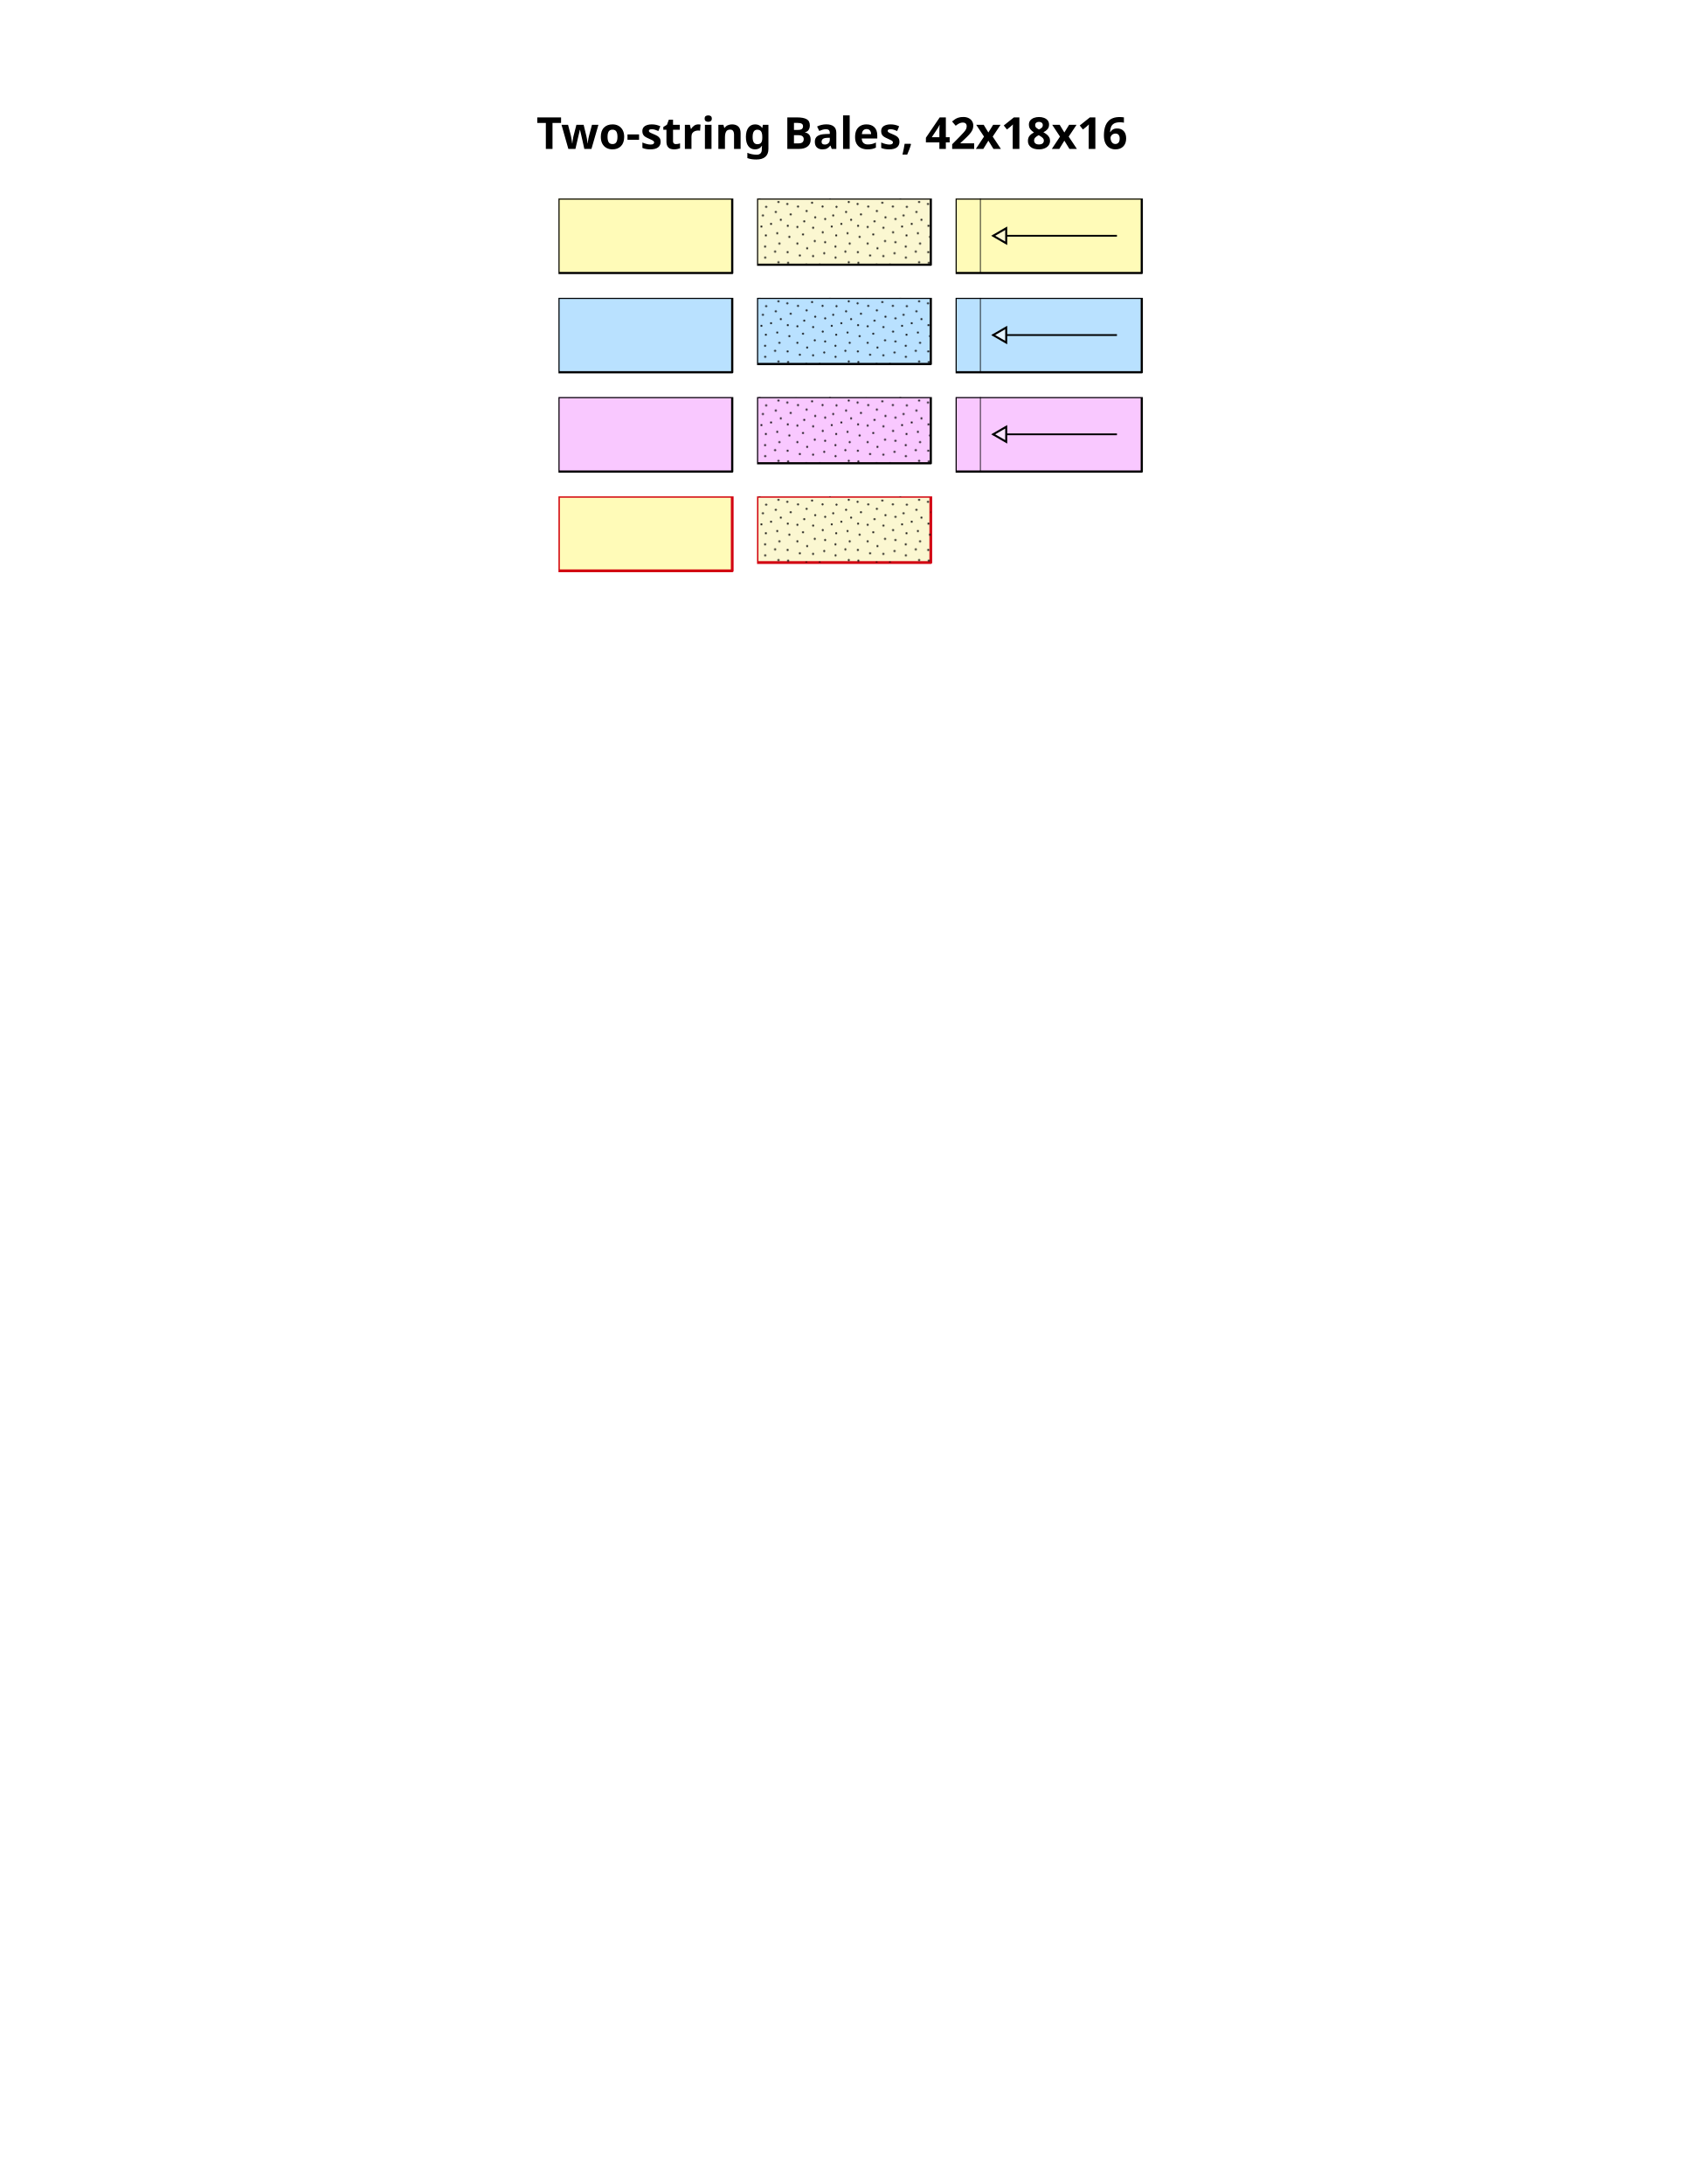
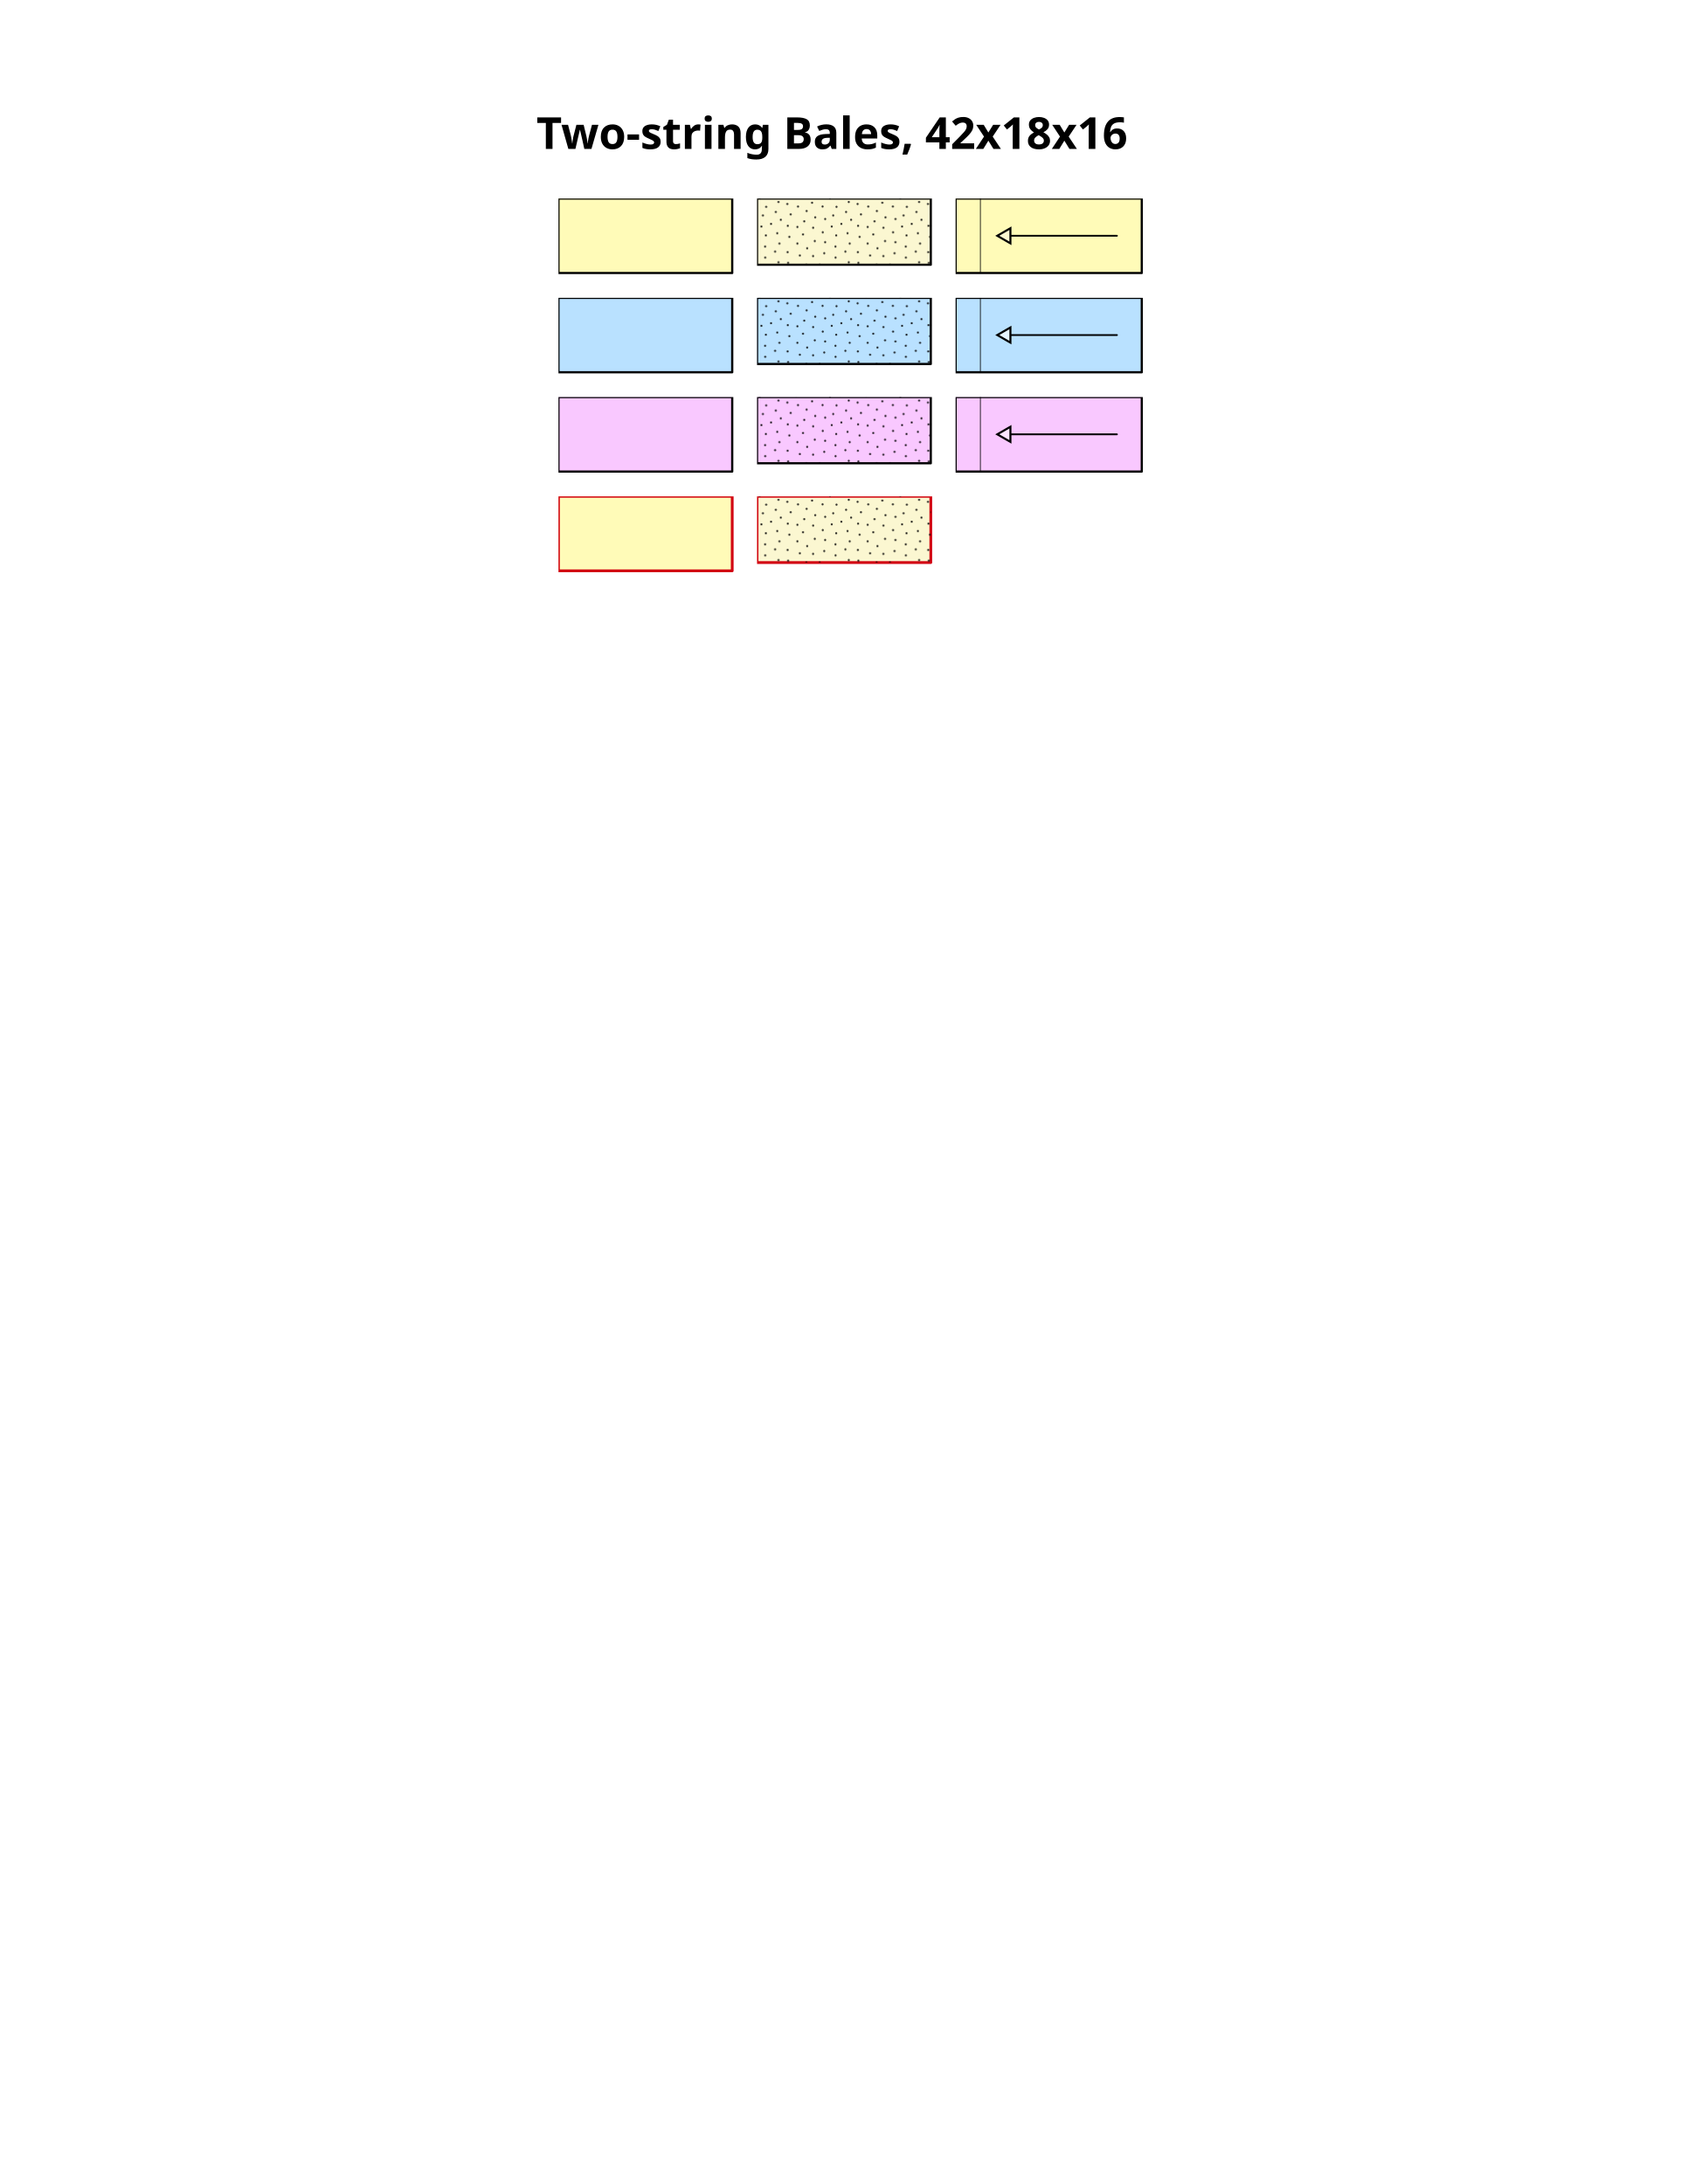
<svg xmlns="http://www.w3.org/2000/svg" xmlns:xlink="http://www.w3.org/1999/xlink" width="8.5in" height="11in" viewBox="0 0 816 1056" version="1.1" id="svg8">
  <defs id="defs2">
    <symbol id="bale-1-42x18x16">
      <rect id="rect10376" y="0" x="0" style="opacity:1;fill:#fffbb8;fill-opacity:1;stroke:#000000;stroke-width:1.067;stroke-linecap:round;stroke-linejoin:round;stroke-miterlimit:4" width="84" height="36" />
    </symbol>
    <symbol id="bale-1-edge-42x18x16">
      <rect height="32" width="84" style="opacity:1;fill:#fbf7d1;fill-opacity:1;stroke:#000000;stroke-width:1.067;stroke-linecap:round;stroke-linejoin:round;stroke-miterlimit:4" x="0" y="0" id="rect10" />
      <rect height="32" width="84" style="opacity:1;fill:url(#pattern10961);fill-opacity:0.8;stroke:none" x="0" y="0" id="rect12" />
    </symbol>
    <symbol id="bale-1-leaner-42x18x16">
      <rect style="fill:#fffbb8;fill-opacity:1;stroke:#000000;stroke-width:1.067;stroke-linecap:butt;stroke-linejoin:round;stroke-miterlimit:4;stroke-dasharray:none;stroke-opacity:1" width="90" height="36" x="0" y="0" id="rect17" />
-       <path d="M 78,18 H 18" style="fill:none;fill-opacity:1;stroke:#000000;stroke-width:0.853;stroke-linecap:butt;stroke-linejoin:miter;stroke-miterlimit:4;stroke-dasharray:none;stroke-opacity:1;marker-start:none;marker-end:url(#EmptyTriangleOutL-1)" id="path19" />
      <path style="fill:none;fill-opacity:0.75;fill-rule:evenodd;stroke:#000000;stroke-width:0.64;stroke-linecap:butt;stroke-linejoin:miter;stroke-miterlimit:4;stroke-dasharray:none;stroke-opacity:0.553" d="M 12,0 V 36" id="path21" />
+       <g id="g17">
+         <path style="fill:none;stroke:#000000;stroke-width:0.853;stroke-linecap:round;stroke-miterlimit:4;stroke-opacity:1" d="M 78,18 H 25.714" id="path13" />
+         <path d="m 20.147,18 6.348,3.669 v -7.339 z" style="fill:#fbf7d1;fill-rule:evenodd;stroke:#000000;stroke-width:0.734pt" id="path15" />
+       </g>
    </symbol>
    <symbol id="bale-2-42x18x16">
      <rect y="0" x="0" style="opacity:1;fill:#b9e1ff;fill-opacity:1;stroke:#000000;stroke-width:1.067;stroke-linecap:round;stroke-linejoin:round;stroke-miterlimit:4" width="84" height="36" id="rect26" />
    </symbol>
    <symbol id="bale-2-edge-42x18x16">
      <rect y="0" x="0" style="opacity:1;fill:#b9e1ff;fill-opacity:1;stroke:#000000;stroke-width:1.067;stroke-linecap:round;stroke-linejoin:round;stroke-miterlimit:4;stroke-dasharray:none;stroke-dashoffset:0;stroke-opacity:1" width="84" height="32" id="rect31" />
      <rect y="0" x="0" style="opacity:1;fill:url(#pattern10961);fill-opacity:0.8;stroke:none" width="84" height="32" id="rect33" />
    </symbol>
    <symbol id="bale-2-leaner-42x18x16">
      <rect y="0" x="0" height="36" width="90" style="fill:#b9e1ff;fill-opacity:1;stroke:#000000;stroke-width:1.067;stroke-linecap:butt;stroke-linejoin:round;stroke-miterlimit:4;stroke-dasharray:none;stroke-opacity:1" id="rect38" />
-       <path style="fill:none;fill-opacity:1;stroke:#000000;stroke-width:0.853;stroke-linecap:butt;stroke-linejoin:miter;stroke-miterlimit:4;stroke-dasharray:none;stroke-opacity:1;marker-start:none;marker-end:url(#EmptyTriangleOutL-2)" d="M 78,18 H 18" id="path40" />
      <path d="M 12,0 V 36" style="fill:none;fill-opacity:0.75;fill-rule:evenodd;stroke:#000000;stroke-width:0.64;stroke-linecap:butt;stroke-linejoin:miter;stroke-miterlimit:4;stroke-dasharray:none;stroke-opacity:0.553" id="path42" />
+       <g id="g34">
+         <path style="fill:none;stroke:#000000;stroke-width:0.853;stroke-linecap:round;stroke-miterlimit:4;stroke-opacity:1" d="M 78,18 H 25.714" id="path30" />
+         <path d="m 20.147,18 6.348,3.669 v -7.339 z" style="fill:#e5f4ff;fill-rule:evenodd;stroke:#000000;stroke-width:0.734pt" id="path32" />
+       </g>
    </symbol>
    <symbol id="bale-3-42x18x16">
      <rect height="36" width="84" style="opacity:1;fill:#f9c8ff;fill-opacity:1;stroke:#000000;stroke-width:1.067;stroke-linecap:round;stroke-linejoin:round;stroke-miterlimit:4" x="0" y="0" id="rect47" />
    </symbol>
    <symbol id="bale-3-edge-42x18x16">
      <rect height="32" width="84" style="opacity:1;fill:#f9c8ff;fill-opacity:1;stroke:#000000;stroke-width:1.067;stroke-linecap:round;stroke-linejoin:round;stroke-miterlimit:4;stroke-dasharray:none;stroke-dashoffset:0;stroke-opacity:1" x="0" y="0" id="rect52" />
      <rect height="32" width="84" style="opacity:1;fill:url(#pattern10961);fill-opacity:0.8;stroke:none" x="0" y="0" id="rect54" />
    </symbol>
    <symbol id="bale-3-leaner-42x18x16">
      <rect style="fill:#f9c8ff;fill-opacity:1;stroke:#000000;stroke-width:1.067;stroke-linecap:butt;stroke-linejoin:round;stroke-miterlimit:4;stroke-dasharray:none;stroke-opacity:1" width="90" height="36" x="0" y="0" id="rect59" />
-       <path d="M 78,18 H 18" style="fill:none;fill-opacity:1;stroke:#000000;stroke-width:0.853;stroke-linecap:butt;stroke-linejoin:miter;stroke-miterlimit:4;stroke-dasharray:none;stroke-opacity:1;marker-start:none;marker-end:url(#EmptyTriangleOutL-3)" id="path61" />
      <path style="fill:none;fill-opacity:0.75;fill-rule:evenodd;stroke:#000000;stroke-width:0.64;stroke-linecap:butt;stroke-linejoin:miter;stroke-miterlimit:4;stroke-dasharray:none;stroke-opacity:0.553" d="M 12,0 V 36" id="path63" />
+       <g id="g51">
+         <path style="fill:none;stroke:#000000;stroke-width:0.853;stroke-linecap:round;stroke-miterlimit:4;stroke-opacity:1" d="M 78,18 H 25.714" id="path47" />
+         <path d="m 20.147,18 6.348,3.669 v -7.339 z" style="fill:#fce5ff;fill-rule:evenodd;stroke:#000000;stroke-width:0.734pt" id="path49" />
+       </g>
    </symbol>
-     <marker style="overflow:visible" id="EmptyTriangleOutL-1" refX="0" refY="0" orient="auto">
-       <path style="fill:#fbf7d1;fill-rule:evenodd;stroke:#000000;stroke-width:0.853pt" d="M -0.196,0 -7.578,4.267 v -8.533 z" id="path5924-4" />
-     </marker>
-     <marker orient="auto" refY="0" refX="0" id="EmptyTriangleOutL-2" style="overflow:visible">
-       <path id="path15438" d="M -0.196,0 -7.578,4.267 v -8.533 z" style="fill:#e5f4ff;fill-rule:evenodd;stroke:#000000;stroke-width:0.853pt" />
-     </marker>
-     <marker style="overflow:visible" id="EmptyTriangleOutL-3" refX="0" refY="0" orient="auto">
-       <path style="fill:#fce5ff;fill-rule:evenodd;stroke:#000000;stroke-width:0.853pt" d="M -0.196,0 -7.578,4.267 v -8.533 z" id="path17677" />
-     </marker>
    <pattern xlink:href="#Polkadots-med" id="pattern10961" patternTransform="matrix(3.4,0,0,3.4,-8.4534888e-8,-11.1125)" />
    <pattern id="Polkadots-med" patternTransform="translate(0,0) scale(10,10)" height="10" width="10" patternUnits="userSpaceOnUse">
      <circle id="circle9517" r="0.15" cy="0.810" cx="2.567" style="fill:black;stroke:none" />
      <circle id="circle9519" r="0.15" cy="2.33" cx="3.048" style="fill:black;stroke:none" />
      <circle id="circle9521" r="0.15" cy="2.415" cx="4.418" style="fill:black;stroke:none" />
      <circle id="circle9523" r="0.15" cy="3.029" cx="1.844" style="fill:black;stroke:none" />
      <circle id="circle9525" r="0.15" cy="1.363" cx="6.08" style="fill:black;stroke:none" />
      <circle id="circle9527" r="0.15" cy="4.413" cx="5.819" style="fill:black;stroke:none" />
      <circle id="circle9529" r="0.15" cy="4.048" cx="4.305" style="fill:black;stroke:none" />
      <circle id="circle9531" r="0.15" cy="3.045" cx="5.541" style="fill:black;stroke:none" />
      <circle id="circle9533" r="0.15" cy="5.527" cx="4.785" style="fill:black;stroke:none" />
      <circle id="circle9535" r="0.15" cy="5.184" cx="2.667" style="fill:black;stroke:none" />
      <circle id="circle9537" r="0.15" cy="1.448" cx="7.965" style="fill:black;stroke:none" />
      <circle id="circle9539" r="0.15" cy="5.049" cx="7.047" style="fill:black;stroke:none" />
      <circle id="circle9541" r="0.15" cy="0.895" cx="4.340" style="fill:black;stroke:none" />
      <circle id="circle9543" r="0.15" cy="0.340" cx="7.125" style="fill:black;stroke:none" />
      <circle id="circle9545" r="0.15" cy="1.049" cx="9.553" style="fill:black;stroke:none" />
      <circle id="circle9547" r="0.15" cy="2.689" cx="7.006" style="fill:black;stroke:none" />
      <circle id="circle9549" r="0.15" cy="2.689" cx="8.909" style="fill:black;stroke:none" />
      <circle id="circle9551" r="0.15" cy="4.407" cx="9.315" style="fill:black;stroke:none" />
      <circle id="circle9553" r="0.15" cy="3.870" cx="7.820" style="fill:black;stroke:none" />
      <circle id="circle9555" r="0.15" cy="5.948" cx="8.270" style="fill:black;stroke:none" />
      <circle id="circle9557" r="0.15" cy="7.428" cx="7.973" style="fill:black;stroke:none" />
      <circle id="circle9559" r="0.15" cy="8.072" cx="9.342" style="fill:black;stroke:none" />
      <circle id="circle9561" r="0.15" cy="9.315" cx="8.206" style="fill:black;stroke:none" />
      <circle id="circle9563" r="0.15" cy="9.475" cx="9.682" style="fill:black;stroke:none" />
      <circle id="circle9565" r="0.15" cy="6.186" cx="9.688" style="fill:black;stroke:none" />
      <circle id="circle9567" r="0.15" cy="6.296" cx="3.379" style="fill:black;stroke:none" />
      <circle id="circle9569" r="0.15" cy="8.204" cx="2.871" style="fill:black;stroke:none" />
      <circle id="circle9571" r="0.15" cy="8.719" cx="4.59" style="fill:black;stroke:none" />
      <circle id="circle9573" r="0.15" cy="9.671" cx="3.181" style="fill:black;stroke:none" />
      <circle id="circle9575" r="0.15" cy="7.315" cx="5.734" style="fill:black;stroke:none" />
      <circle id="circle9577" r="0.15" cy="6.513" cx="6.707" style="fill:black;stroke:none" />
      <circle id="circle9579" r="0.15" cy="9.670" cx="5.730" style="fill:black;stroke:none" />
      <circle id="circle9581" r="0.15" cy="8.373" cx="6.535" style="fill:black;stroke:none" />
      <circle id="circle9583" r="0.15" cy="7.154" cx="4.37" style="fill:black;stroke:none" />
      <circle id="circle9585" r="0.15" cy="7.25" cx="0.622" style="fill:black;stroke:none" />
      <circle id="circle9587" r="0.15" cy="5.679" cx="0.831" style="fill:black;stroke:none" />
      <circle id="circle9589" r="0.15" cy="8.519" cx="1.257" style="fill:black;stroke:none" />
      <circle id="circle9591" r="0.15" cy="6.877" cx="1.989" style="fill:black;stroke:none" />
      <circle id="circle9593" r="0.15" cy="3.181" cx="0.374" style="fill:black;stroke:none" />
      <circle id="circle9595" r="0.15" cy="1.664" cx="1.166" style="fill:black;stroke:none" />
      <circle id="circle9597" r="0.15" cy="0.093" cx="1.151" style="fill:black;stroke:none" />
      <circle id="circle9599" r="0.15" cy="10.093" cx="1.151" style="fill:black;stroke:none" />
      <circle id="circle9601" r="0.15" cy="4.451" cx="1.302" style="fill:black;stroke:none" />
      <circle id="circle9603" r="0.15" cy="3.763" cx="3.047" style="fill:black;stroke:none" />
    </pattern>
    <symbol id="bale-1-anchor-42x18x16">
      <rect id="rect30412" y="0" x="0" style="opacity:1;fill:#fffbb8;fill-opacity:1;stroke:#d20312;stroke-width:1.333;stroke-linecap:round;stroke-linejoin:round;stroke-miterlimit:4;stroke-dasharray:none;stroke-dashoffset:0;stroke-opacity:1" width="84" height="36" />
    </symbol>
    <symbol id="bale-1-anchor-edge-42x18x16">
      <rect id="rect30418" y="0" x="0" style="opacity:1;fill:#fbf7d1;fill-opacity:1;stroke:#d20312;stroke-width:1.333;stroke-linecap:round;stroke-linejoin:round;stroke-miterlimit:4;stroke-dasharray:none;stroke-dashoffset:0;stroke-opacity:1" width="84" height="32" />
      <rect id="rect30420" y="0" x="0" style="opacity:1;fill:url(#pattern10961);fill-opacity:0.8;stroke:none" width="84" height="32" />
    </symbol>
  </defs>
  <text xml:space="preserve" style="font-style:normal;font-variant:normal;font-weight:bold;font-stretch:normal;font-size:21.333px;line-height:125%;font-family:'Rock Salt';-inkscape-font-specification:'Rock Salt Bold';font-variant-ligatures:normal;font-variant-caps:normal;font-variant-numeric:normal;font-feature-settings:normal;text-align:center;letter-spacing:0px;word-spacing:0px;writing-mode:lr-tb;text-anchor:middle;fill:#000000;fill-opacity:1;stroke:none;stroke-width:1px;stroke-linecap:butt;stroke-linejoin:miter;stroke-opacity:1" x="410.562" y="72" id="text8675">
    <tspan id="tspan8673" x="410.562" y="72">Two-string Bales, 42x18x16</tspan>
  </text>
  <use xlink:href="#bale-1-edge-42x18x16" id="use13478" transform="translate(366,96)" x="0" y="0" width="100%" height="100%" />
  <use id="use14248" xlink:href="#bale-1-leaner-42x18x16" x="0" y="0" width="100%" height="100%" transform="translate(462,96)" />
  <use xlink:href="#bale-2-42x18x16" id="use16370" transform="translate(270,144)" x="0" y="0" width="100%" height="100%" />
  <use xlink:href="#bale-2-edge-42x18x16" id="use16453" transform="translate(366,144)" x="0" y="0" width="100%" height="100%" />
  <use xlink:href="#bale-2-leaner-42x18x16" id="use16542" transform="translate(462,144)" x="0" y="0" width="100%" height="100%" />
  <use xlink:href="#bale-3-42x18x16" id="use18029" transform="translate(270,192)" x="0" y="0" width="100%" height="100%" />
  <use xlink:href="#bale-3-leaner-42x18x16" id="use18142" transform="translate(462,192)" x="0" y="0" width="100%" height="100%" />
  <use xlink:href="#bale-3-edge-42x18x16" id="use18269" transform="translate(366,192)" x="0" y="0" width="100%" height="100%" />
  <use xlink:href="#bale-1-anchor-42x18x16" id="use30760" transform="translate(270,240)" />
  <use xlink:href="#bale-1-anchor-edge-42x18x16" id="use30884" transform="translate(366,240)" />
  <use xlink:href="#bale-1-42x18x16" id="use9140" transform="translate(270,96)" />
</svg>
